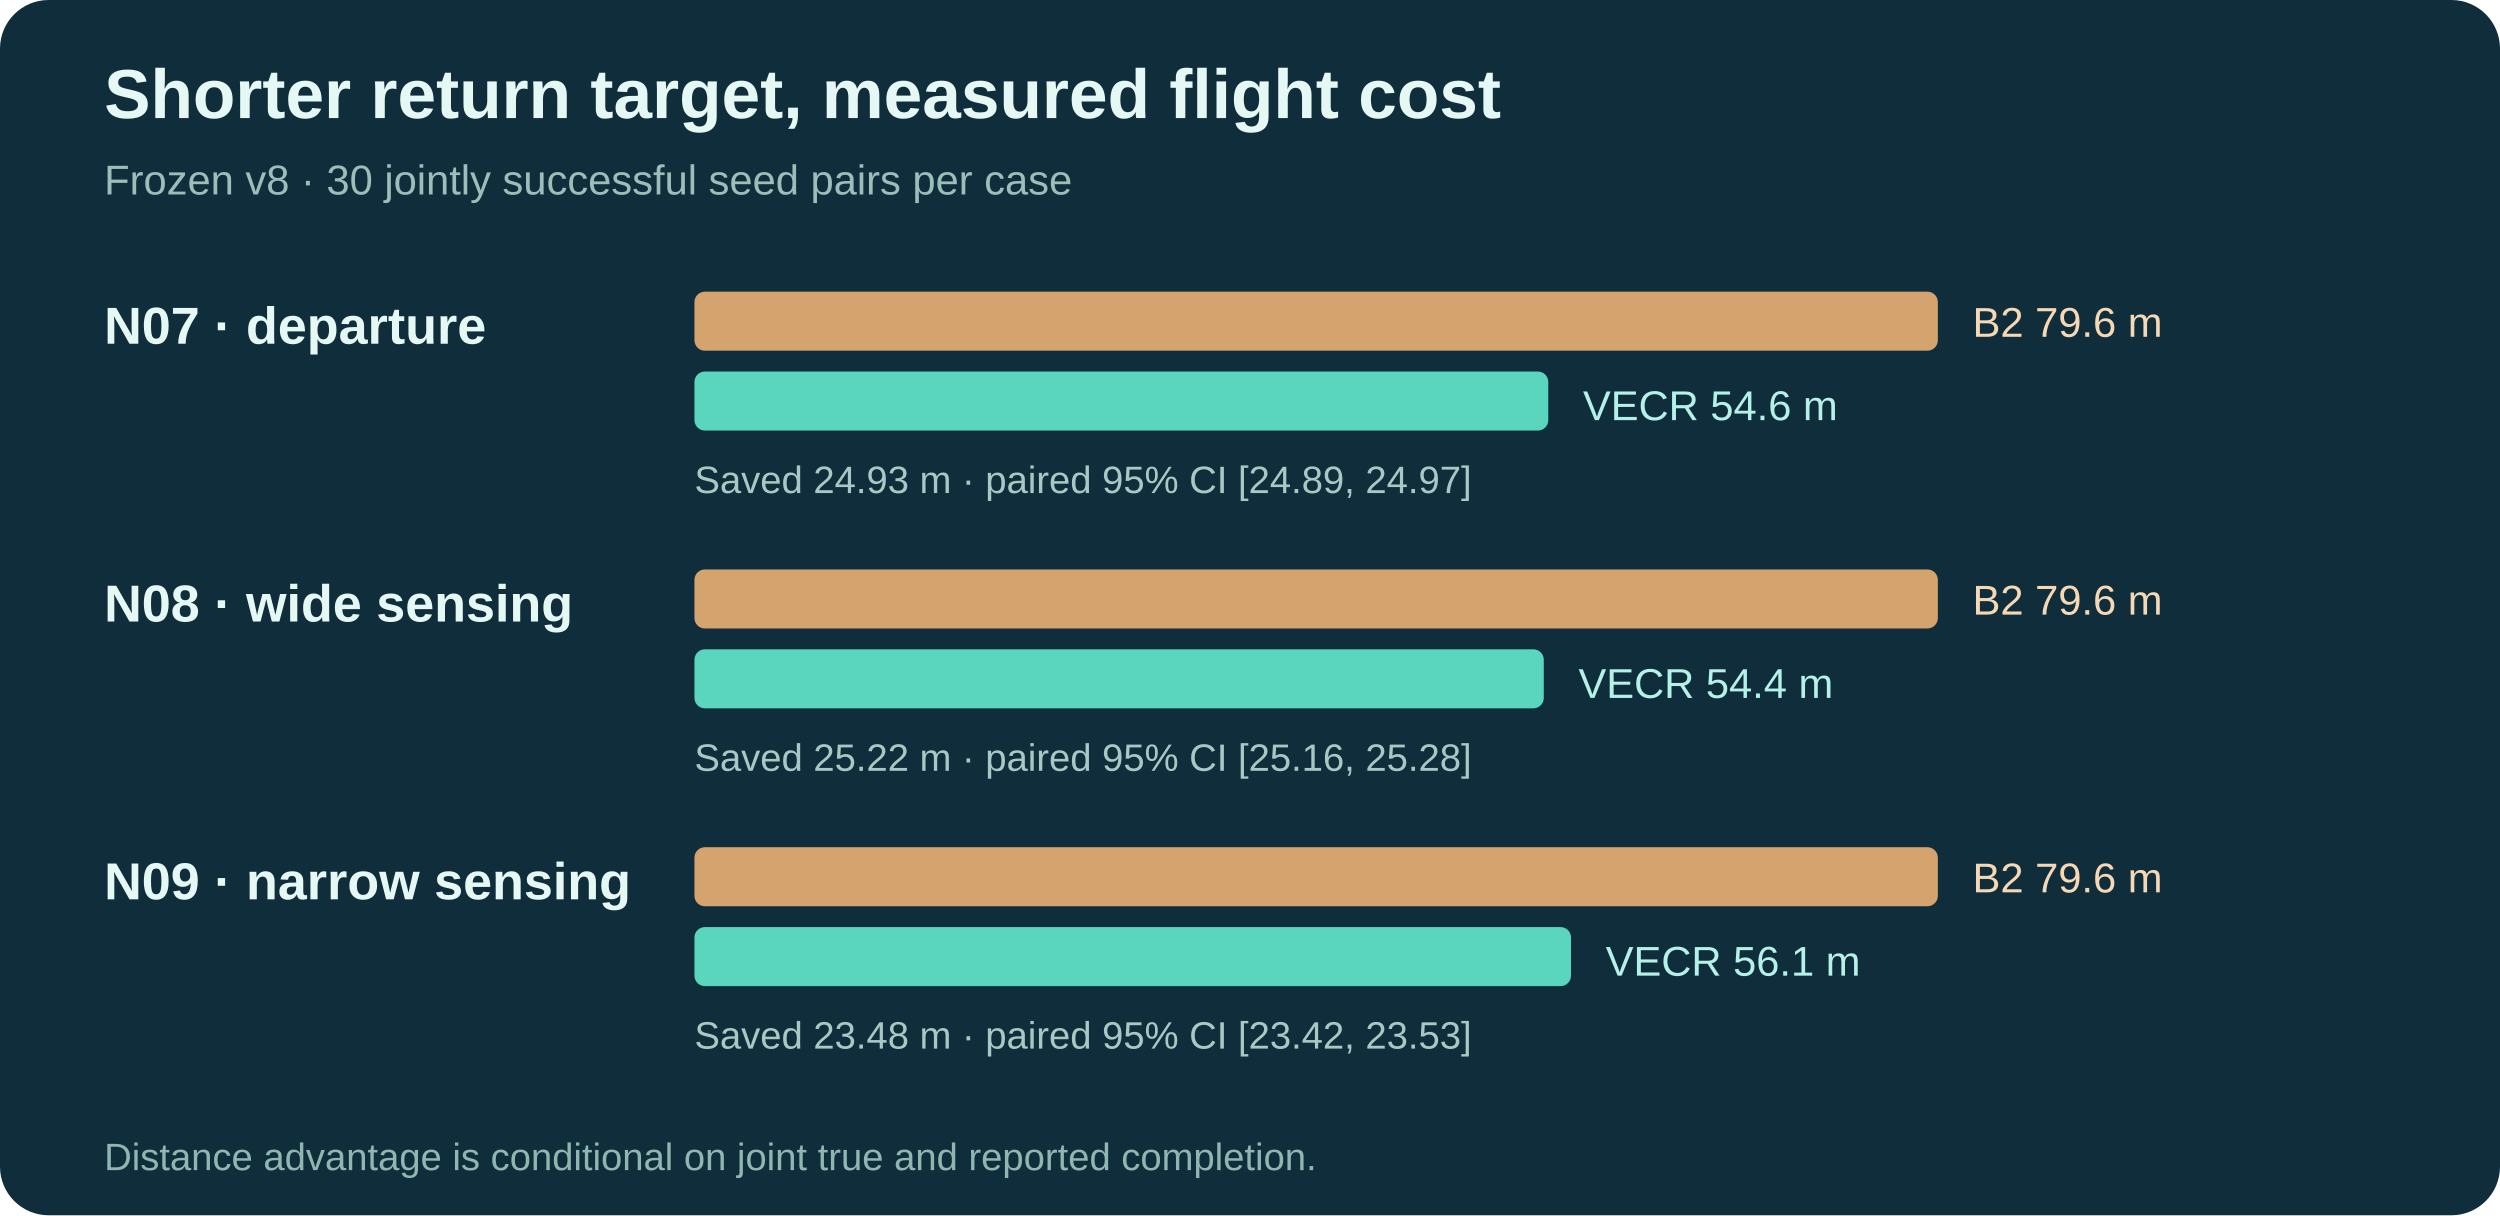
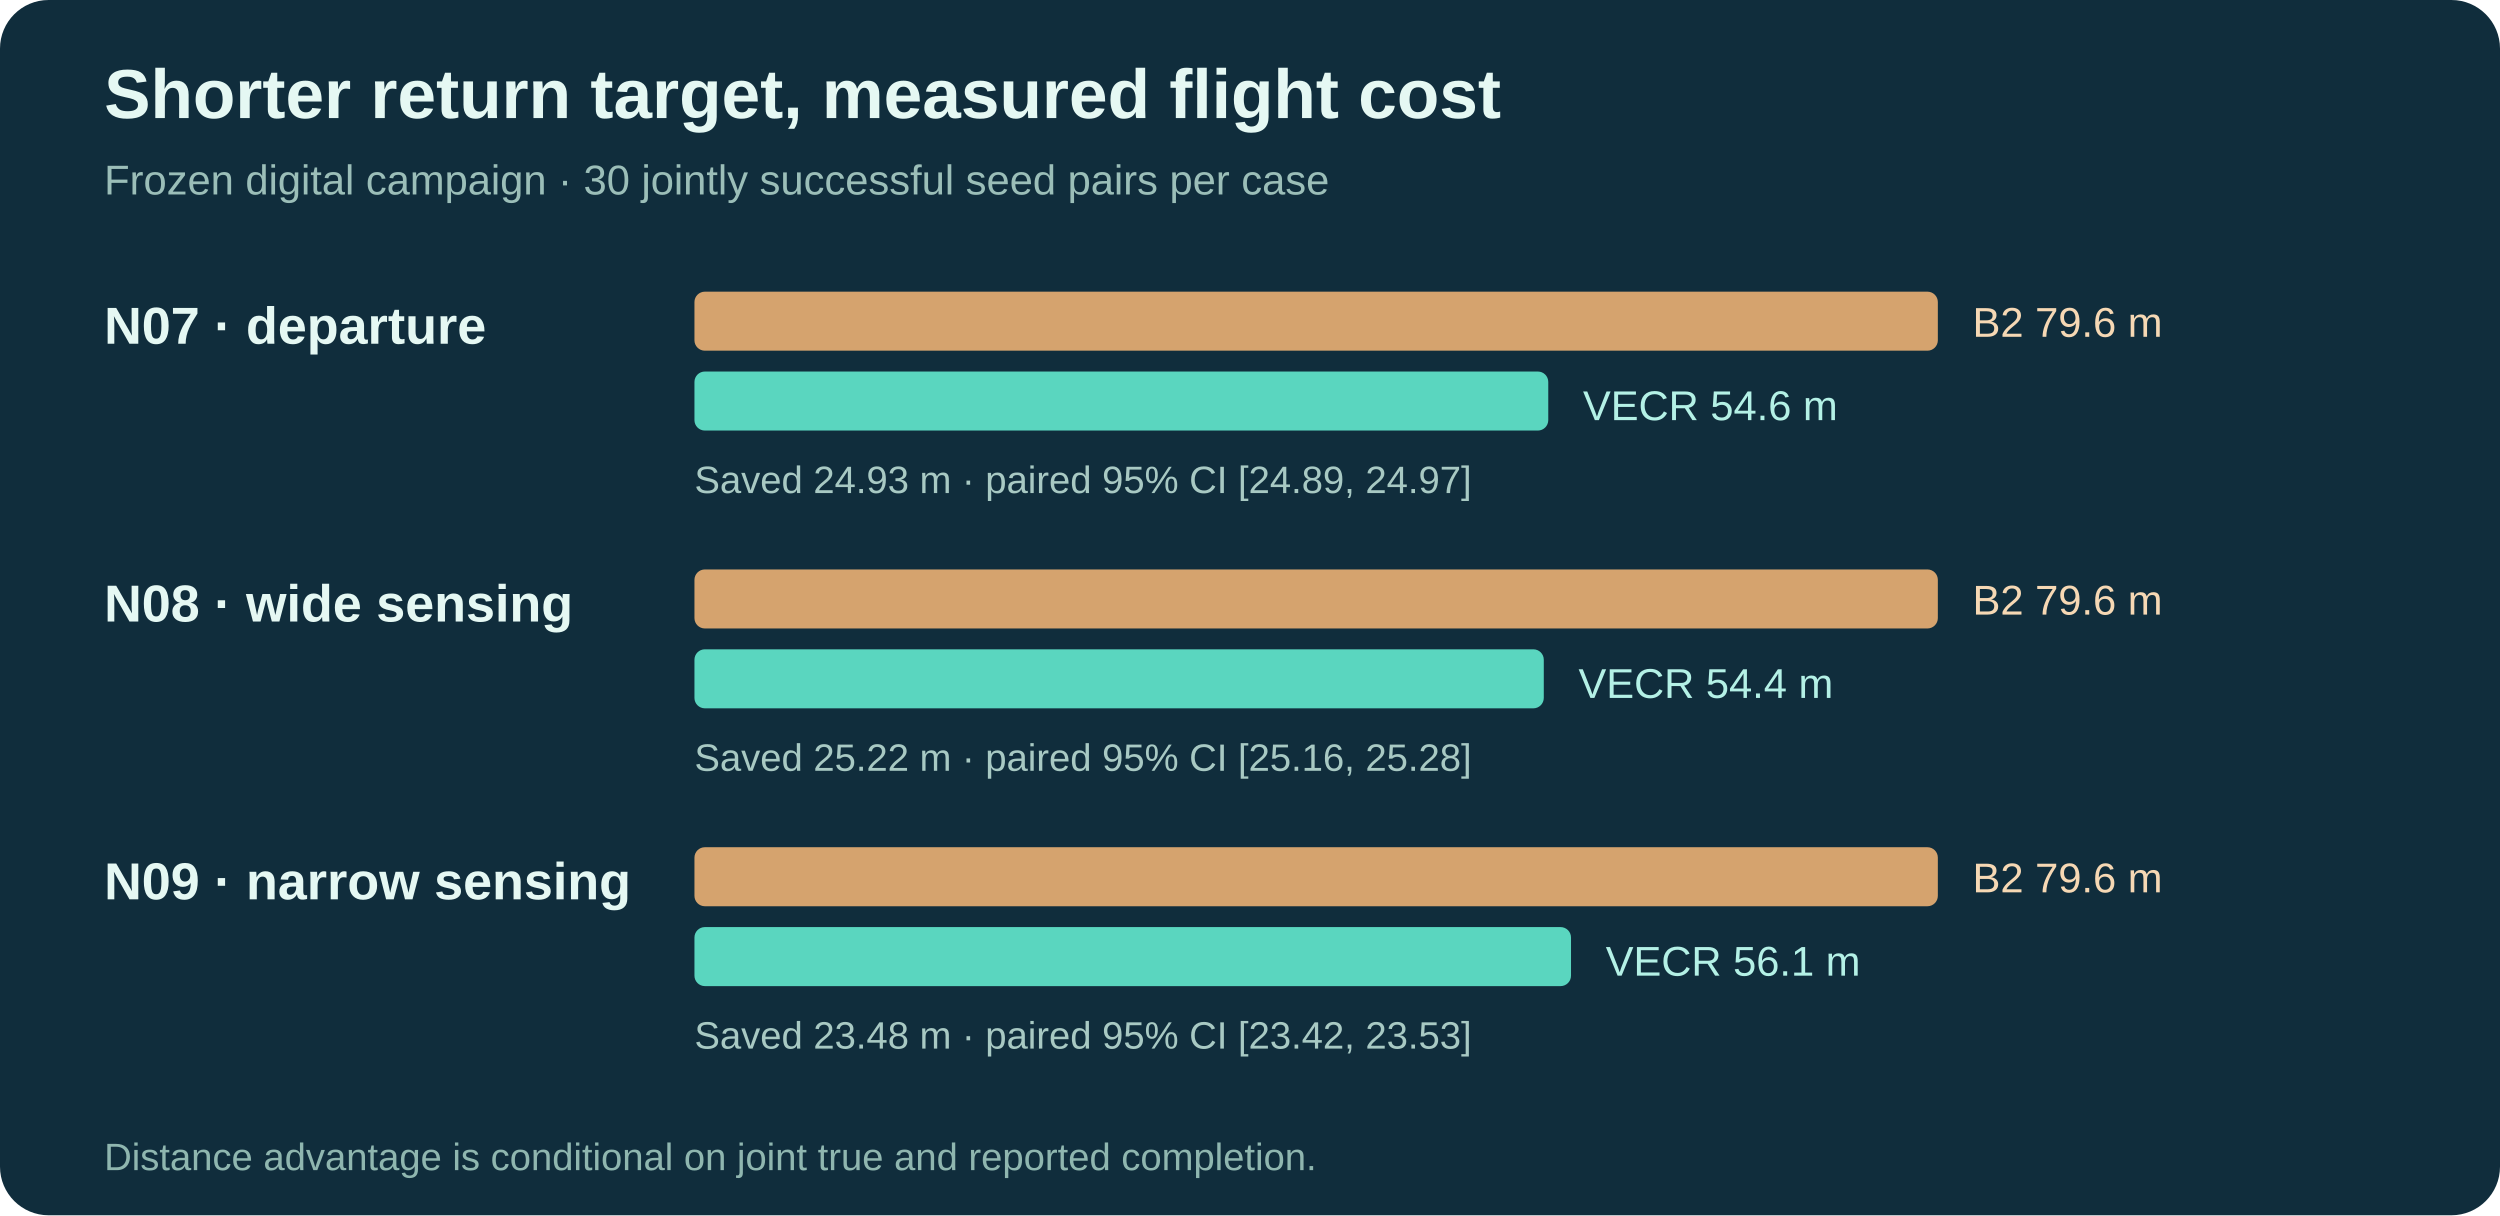
<svg xmlns="http://www.w3.org/2000/svg" viewBox="0 0 720 350" role="img" aria-labelledby="effect-title effect-desc">
  <rect width="720" height="350" rx="14" fill="#102d3c" />
  <text x="30" y="34" fill="#e5f8f3" font-size="20" font-family="Arial" font-weight="bold">Shorter return target, measured flight cost</text>
-   <text x="30" y="56" fill="#9bbeb8" font-size="12" font-family="Arial">Frozen v8 · 30 jointly successful seed pairs per case</text>
+   <text x="30" y="56" fill="#9bbeb8" font-size="12" font-family="Arial">Frozen digital campaign · 30 jointly successful seed pairs per case</text>
  <text x="30" y="99" fill="#e5f8f3" font-size="15" font-family="Arial" font-weight="bold">N07 · departure</text>
  <rect x="200" y="84" width="358.10" height="17" rx="3" fill="#d5a36e" />
  <rect x="200" y="107" width="245.90" height="17" rx="3" fill="#5ad6bf" />
  <text x="568.10" y="97" fill="#f6d8b4" font-size="12" font-family="Arial">B2 79.6 m</text>
  <text x="455.90" y="121" fill="#b4f1e6" font-size="12" font-family="Arial">VECR 54.6 m</text>
  <text x="200" y="142" fill="#a8c9c3" font-size="11" font-family="Arial">Saved 24.93 m · paired 95% CI [24.89, 24.97]</text>
  <text x="30" y="179" fill="#e5f8f3" font-size="15" font-family="Arial" font-weight="bold">N08 · wide sensing</text>
  <rect x="200" y="164" width="358.10" height="17" rx="3" fill="#d5a36e" />
  <rect x="200" y="187" width="244.61" height="17" rx="3" fill="#5ad6bf" />
  <text x="568.10" y="177" fill="#f6d8b4" font-size="12" font-family="Arial">B2 79.6 m</text>
  <text x="454.61" y="201" fill="#b4f1e6" font-size="12" font-family="Arial">VECR 54.4 m</text>
  <text x="200" y="222" fill="#a8c9c3" font-size="11" font-family="Arial">Saved 25.22 m · paired 95% CI [25.16, 25.28]</text>
  <text x="30" y="259" fill="#e5f8f3" font-size="15" font-family="Arial" font-weight="bold">N09 · narrow sensing</text>
  <rect x="200" y="244" width="358.10" height="17" rx="3" fill="#d5a36e" />
  <rect x="200" y="267" width="252.45" height="17" rx="3" fill="#5ad6bf" />
  <text x="568.10" y="257" fill="#f6d8b4" font-size="12" font-family="Arial">B2 79.6 m</text>
  <text x="462.45" y="281" fill="#b4f1e6" font-size="12" font-family="Arial">VECR 56.1 m</text>
  <text x="200" y="302" fill="#a8c9c3" font-size="11" font-family="Arial">Saved 23.48 m · paired 95% CI [23.42, 23.53]</text>
  <text x="30" y="337" fill="#8fb6af" font-size="11" font-family="Arial">Distance advantage is conditional on joint true and reported completion.</text>
</svg>
